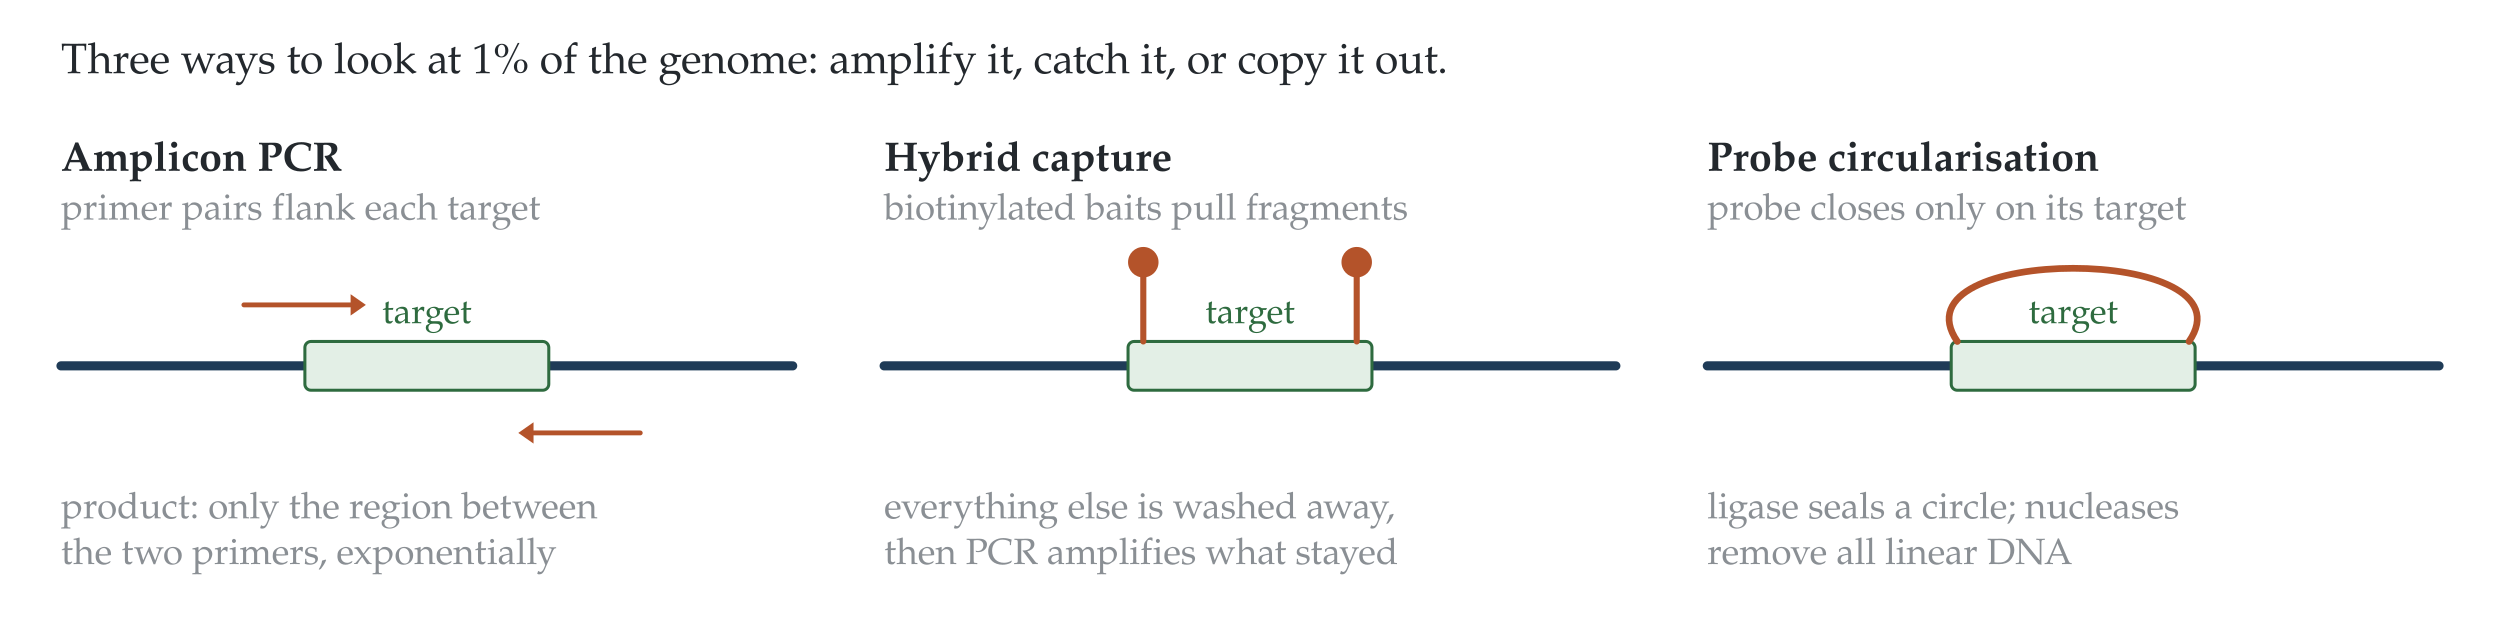
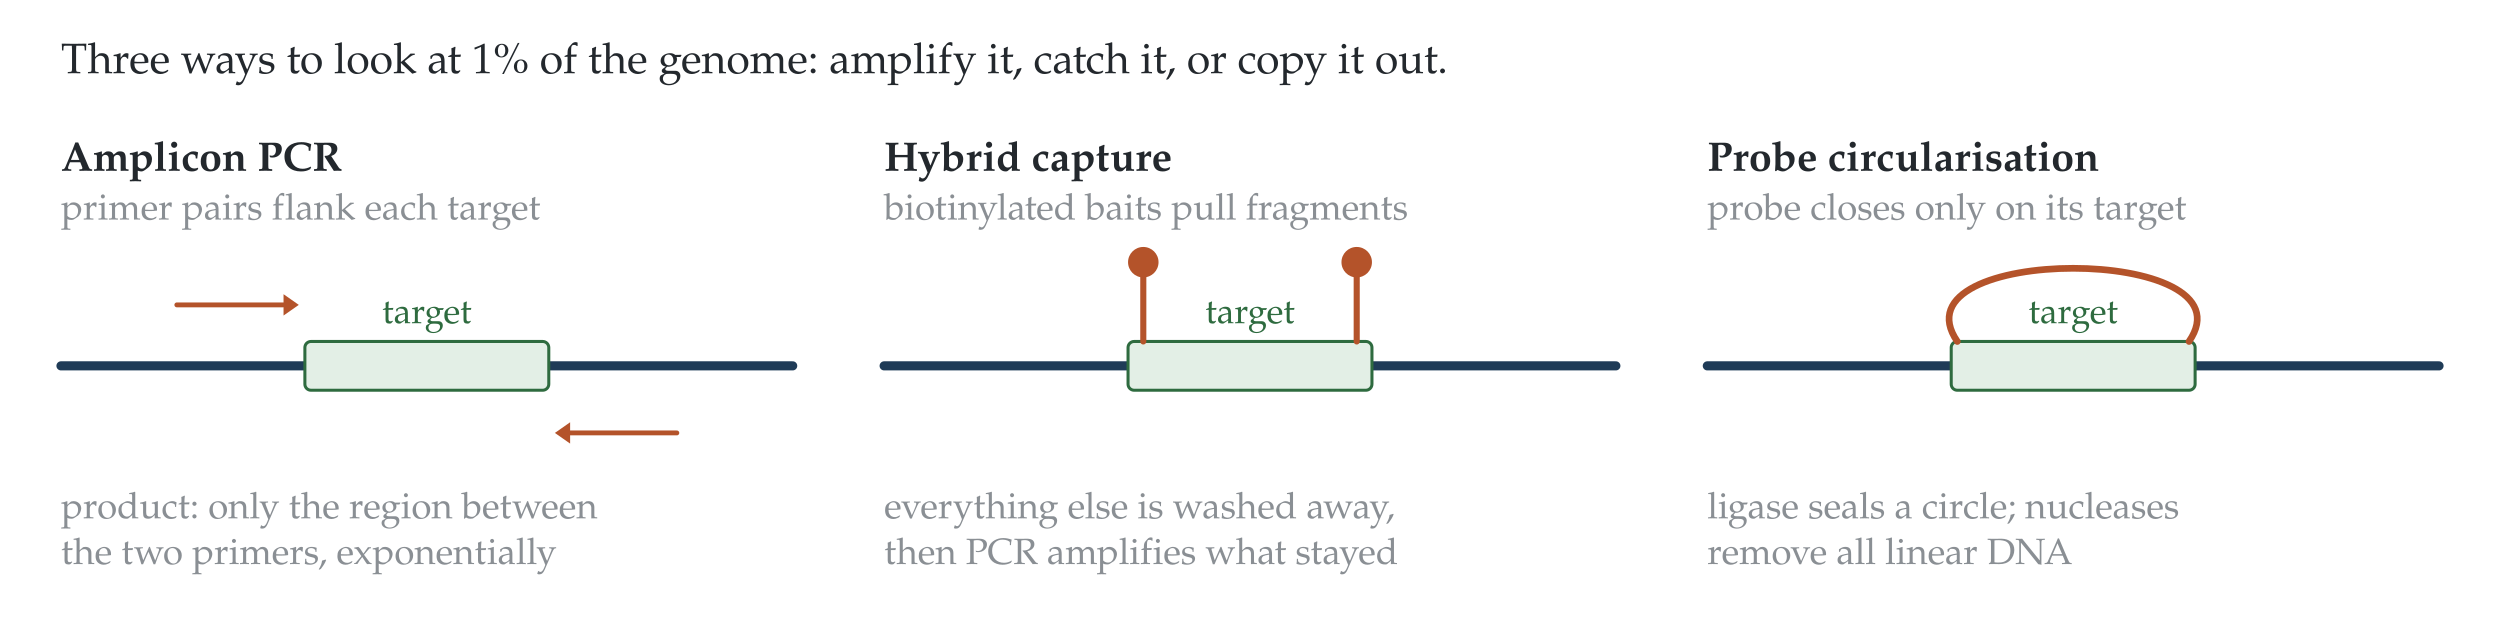
<svg xmlns="http://www.w3.org/2000/svg" viewBox="0 0 820 204" width="820" height="204" font-family="&quot;Palatino Linotype&quot;, &quot;Book Antiqua&quot;, Palatino, FreeSerif, serif" fill="#23282d">
  <rect width="820" height="204" fill="none" />
  <text x="20" y="24" font-size="14">Three ways to look at 1% of the genome: amplify it, catch it, or copy it out.</text>
  <text x="20" y="56" font-size="13.5" fill="#23282d" font-weight="bold">Amplicon PCR</text>
  <text x="20" y="72" font-size="12" fill="#8a8f94">primer pairs flank each target</text>
  <line x1="20" y1="120" x2="260" y2="120" stroke="#1f3b57" stroke-width="3" stroke-linecap="round" />
  <rect x="100" y="112" width="80" height="16" rx="2" fill="#e3efe6" stroke="#2e6b3f" />
  <text x="140" y="106" font-size="11.5" text-anchor="middle" fill="#2e6b3f">target</text>
-   <line x1="80" y1="100" x2="115" y2="100" stroke="#b4532a" stroke-width="1.6" stroke-linecap="round" />
-   <path d="M 120 100 L 115 96.5 L 115 103.5 Z" fill="#b4532a" />
-   <line x1="210" y1="142" x2="175" y2="142" stroke="#b4532a" stroke-width="1.6" stroke-linecap="round" />
-   <path d="M 170 142 L 175 138.5 L 175 145.5 Z" fill="#b4532a" />
+   <line x1="58" y1="100" x2="93" y2="100" stroke="#b4532a" stroke-width="1.6" stroke-linecap="round" />
+   <path d="M 98 100 L 93 96.5 L 93 103.5 Z" fill="#b4532a" />
+   <line x1="222" y1="142" x2="187" y2="142" stroke="#b4532a" stroke-width="1.6" stroke-linecap="round" />
+   <path d="M 182 142 L 187 138.5 L 187 145.5 Z" fill="#b4532a" />
  <text x="20" y="170" font-size="12" fill="#8a8f94">product: only the region between</text>
  <text x="20" y="185" font-size="12" fill="#8a8f94">the two primers, exponentially</text>
  <text x="290" y="56" font-size="13.5" fill="#23282d" font-weight="bold">Hybrid capture</text>
  <text x="290" y="72" font-size="12" fill="#8a8f94">biotinylated baits pull fragments</text>
  <line x1="290" y1="120" x2="530" y2="120" stroke="#1f3b57" stroke-width="3" stroke-linecap="round" />
  <rect x="370" y="112" width="80" height="16" rx="2" fill="#e3efe6" stroke="#2e6b3f" />
  <text x="410" y="106" font-size="11.5" text-anchor="middle" fill="#2e6b3f">target</text>
  <line x1="375" y1="112" x2="375" y2="90" stroke="#b4532a" stroke-width="2" stroke-linecap="round" />
  <line x1="445" y1="112" x2="445" y2="90" stroke="#b4532a" stroke-width="2" stroke-linecap="round" />
  <circle cx="375" cy="86" r="5" fill="#b4532a" />
  <circle cx="445" cy="86" r="5" fill="#b4532a" />
  <text x="290" y="170" font-size="12" fill="#8a8f94">everything else is washed away,</text>
  <text x="290" y="185" font-size="12" fill="#8a8f94">then PCR amplifies what stayed</text>
  <text x="560" y="56" font-size="13.5" fill="#23282d" font-weight="bold">Probe circularisation</text>
  <text x="560" y="72" font-size="12" fill="#8a8f94">probe closes only on its target</text>
  <line x1="560" y1="120" x2="800" y2="120" stroke="#1f3b57" stroke-width="3" stroke-linecap="round" />
  <rect x="640" y="112" width="80" height="16" rx="2" fill="#e3efe6" stroke="#2e6b3f" />
  <text x="680" y="106" font-size="11.5" text-anchor="middle" fill="#2e6b3f">target</text>
  <path d="M 642 112 C 620 80 740 80 718 112" stroke="#b4532a" stroke-width="2.2" fill="none" stroke-linecap="round" stroke-linejoin="round" />
  <text x="560" y="170" font-size="12" fill="#8a8f94">ligase seals a circle; nucleases</text>
  <text x="560" y="185" font-size="12" fill="#8a8f94">remove all linear DNA</text>
</svg>
